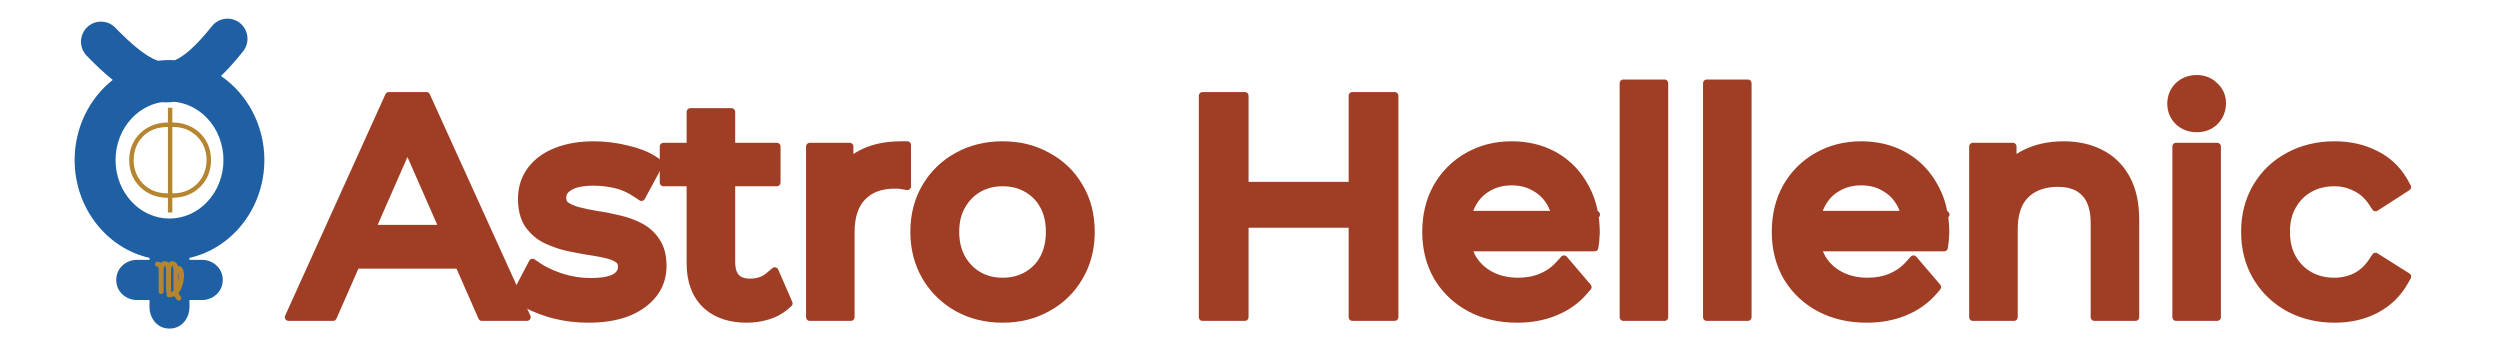
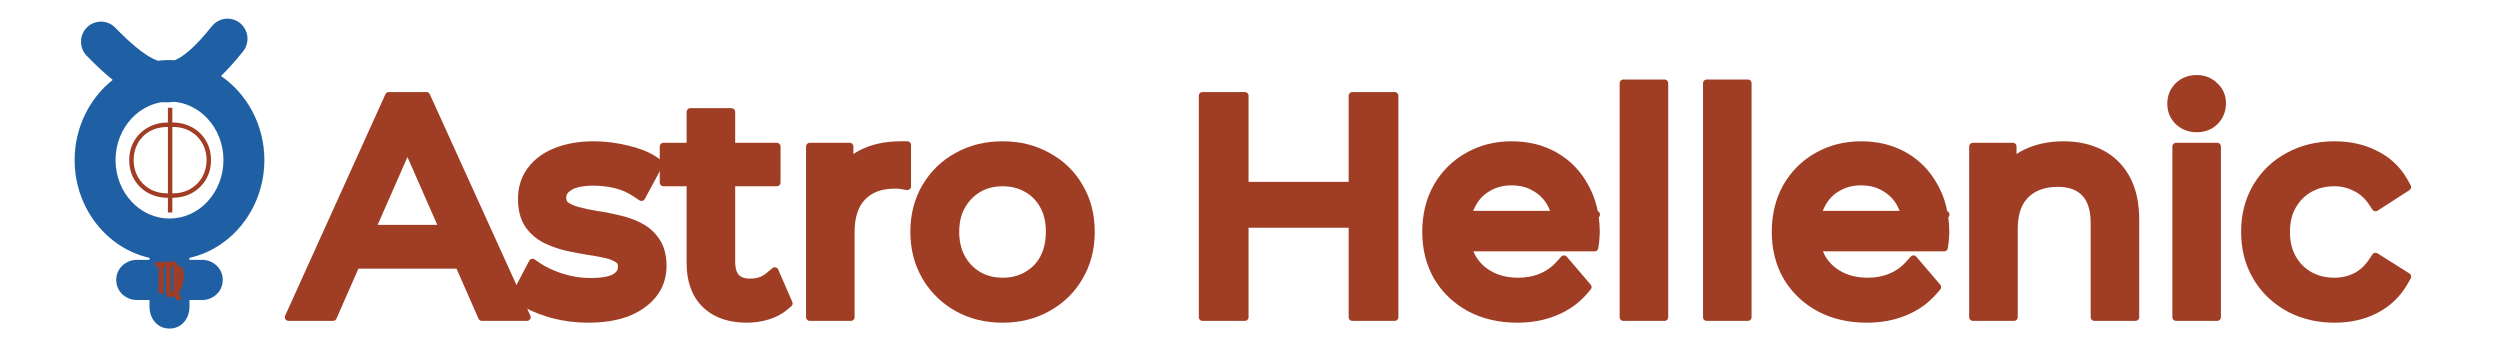
<svg xmlns="http://www.w3.org/2000/svg" fill="none" viewBox="0 0 402 56">
  <path fill="#1F5FA3" d="M35.93 25.737a10 10 0 0 0-.702-3.711v-.002a9.4 9.4 0 0 0-1.895-2.994 8.6 8.6 0 0 0-2.756-1.982v-.001A8 8 0 0 0 28 16.369a10 10 0 0 1-1.267.092 10 10 0 0 1-.754-.028 8 8 0 0 0-2.046.614 8.6 8.6 0 0 0-2.757 1.984h-.001a9.5 9.5 0 0 0-1.892 2.996h-.001a10 10 0 0 0-.7 3.71c0 1.299.237 2.544.7 3.712a9.5 9.5 0 0 0 1.895 2.995 8.7 8.7 0 0 0 2.378 1.801l.379.182a8 8 0 0 0 3.321.714 8 8 0 0 0 3.32-.713h.001a8.6 8.6 0 0 0 2.757-1.984l.001-.001a9.4 9.4 0 0 0 1.894-2.993 10 10 0 0 0 .701-3.713m6.58 0c0 7.604-5.07 14.162-12.043 15.727v.319h2.058c1.607 0 3.294 1.242 3.294 3.23 0 1.994-1.692 3.231-3.294 3.231h-2.058v1.234c0 1.366-.996 3.356-3.212 3.356-2.215 0-3.212-1.989-3.212-3.356v-1.234h-2.058c-1.548 0-3.188-1.16-3.289-3.046l-.005-.184.005-.184c.1-1.883 1.736-3.047 3.29-3.047h2.057v-.32C17.07 39.898 12 33.34 12 25.737c0-5.21 2.381-9.932 6.125-12.89-1.372-1.1-2.76-2.413-4.186-3.885a3.246 3.246 0 0 1 .006-4.518 3.2 3.2 0 0 1 4.472-.11l.121.117.745.756c1.696 1.69 3.105 2.878 4.318 3.655.7.448 1.297.735 1.813.909a15 15 0 0 1 2.7-.09c1.387-.583 3.262-2.087 5.966-5.473a3.2 3.2 0 0 1 4.439-.556l.132.106.123.11a3.246 3.246 0 0 1 .314 4.387c-1.17 1.465-2.348 2.807-3.557 3.964 4.232 2.89 6.98 7.921 6.98 13.518" />
  <path fill="#1F5FA3" d="M21.985 44.325h10.54c.416 0 .752.308.752.689s-.336.688-.752.688h-10.54c-.414 0-.752-.308-.752-.688s.338-.69.752-.69" />
  <path fill="#1F5FA3" d="M27.924 37.9v11.577c0 .45-.3.814-.669.814s-.669-.364-.669-.814V37.9z" />
  <path fill="#1F5FA3" d="M27.255 12.198c7.021 0 12.713 6.062 12.713 13.54s-5.692 13.538-12.713 13.538-12.712-6.06-12.712-13.539c0-7.477 5.691-13.54 12.712-13.54m-7.932 21.986a11.2 11.2 0 0 0 3.567 2.562 10.55 10.55 0 0 0 4.365.938 10.55 10.55 0 0 0 4.366-.938 11.2 11.2 0 0 0 3.566-2.562 12 12 0 0 0 2.405-3.797c.584-1.473.88-3.036.88-4.65 0-1.613-.296-3.178-.88-4.65a12 12 0 0 0-2.405-3.797 11.2 11.2 0 0 0-3.566-2.561 10.6 10.6 0 0 0-4.366-.938 10.55 10.55 0 0 0-4.365.938 11.2 11.2 0 0 0-3.567 2.56 12 12 0 0 0-2.403 3.799 12.5 12.5 0 0 0-.881 4.65c0 1.613.296 3.177.88 4.649a12 12 0 0 0 2.404 3.797" />
  <path fill="#1F5FA3" d="M36.067 5.794a.657.657 0 0 1 .942-.095.7.7 0 0 1 .092.97c-3.767 4.716-6.945 7.23-10.382 7.249-3.41.018-6.794-2.431-10.954-6.725a.703.703 0 0 1 0-.974.656.656 0 0 1 .947.002c4.178 4.31 7.204 6.335 10 6.32 2.77-.015 5.596-2.04 9.355-6.747" />
-   <path fill="#B5852F" d="M27.709 17.327v2.371q1.783.003 3.19.775a5.74 5.74 0 0 1 2.219 2.145q.81 1.366.81 3.134 0 1.753-.818 3.126a5.8 5.8 0 0 1-1.884 1.948l-.343.206c-.938.515-1.996.77-3.174.773v2.355h-.71v-2.355q-1.768-.002-3.174-.773a5.86 5.86 0 0 1-2.228-2.154q-.817-1.373-.817-3.126 0-1.76.826-3.134a5.86 5.86 0 0 1 2.236-2.145l.36-.184q1.272-.595 2.797-.59v-2.372zm-.71 3.082q-1.72.011-2.942.717a4.9 4.9 0 0 0-1.904 1.928q-.661 1.211-.662 2.698 0 1.479.678 2.69a5.1 5.1 0 0 0 1.913 1.936h-.001q1.236.714 2.918.717zm.71 10.686q1.682-.004 2.909-.717a5.05 5.05 0 0 0 1.913-1.929 5.5 5.5 0 0 0 .687-2.698 5.4 5.4 0 0 0-.512-2.382l-.158-.306a5 5 0 0 0-1.921-1.937h-.001q-1.235-.721-2.917-.718z" />
-   <path stroke="#B5852F" stroke-linecap="round" stroke-linejoin="round" stroke-width=".8" d="M28.749 47.933s-.448-.44-.448-1.056v-3.522s0-.969-.598-.969c-.597 0-.597.969-.597.969m0 0v3.522m0-3.522s-.006-.969-.598-.969c-.59 0-.597.969-.597.969m0 3.522v-3.522m0 0s0-.88-.597-.88M28.3 44.41s0-1.233.448-1.233.448 1.233.448 1.233-.075 2.994-2.017 2.994" />
+   <path fill="#A03E25" d="M27.709 17.327v2.371q1.783.003 3.19.775a5.74 5.74 0 0 1 2.219 2.145q.81 1.366.81 3.134 0 1.753-.818 3.126a5.8 5.8 0 0 1-1.884 1.948l-.343.206c-.938.515-1.996.77-3.174.773v2.355h-.71v-2.355q-1.768-.002-3.174-.773a5.86 5.86 0 0 1-2.228-2.154q-.817-1.373-.817-3.126 0-1.76.826-3.134a5.86 5.86 0 0 1 2.236-2.145l.36-.184q1.272-.595 2.797-.59v-2.372zm-.71 3.082q-1.72.011-2.942.717a4.9 4.9 0 0 0-1.904 1.928q-.661 1.211-.662 2.698 0 1.479.678 2.69a5.1 5.1 0 0 0 1.913 1.936h-.001q1.236.714 2.918.717zm.71 10.686q1.682-.004 2.909-.717a5.05 5.05 0 0 0 1.913-1.929 5.5 5.5 0 0 0 .687-2.698 5.4 5.4 0 0 0-.512-2.382l-.158-.306a5 5 0 0 0-1.921-1.937h-.001q-1.235-.721-2.917-.718z" />
+   <path stroke="#A03E25" stroke-linecap="round" stroke-linejoin="round" stroke-width=".8" d="M28.749 47.933s-.448-.44-.448-1.056v-3.522s0-.969-.598-.969c-.597 0-.597.969-.597.969m0 0v3.522m0-3.522s-.006-.969-.598-.969c-.59 0-.597.969-.597.969m0 3.522v-3.522m0 0s0-.88-.597-.88M28.3 44.41s0-1.233.448-1.233.448 1.233.448 1.233-.075 2.994-2.017 2.994" />
  <path fill="#A03E25" d="M375.409 50.288q-3.888 0-6.96-1.68-3.024-1.68-4.752-4.608t-1.728-6.72 1.728-6.72 4.752-4.56q3.072-1.68 6.96-1.68 3.456 0 6.144 1.392 2.736 1.344 4.224 4.032L382.273 32q-1.248-1.872-3.072-2.736a8.3 8.3 0 0 0-3.84-.912q-2.496 0-4.464 1.104t-3.12 3.12q-1.152 1.968-1.152 4.704t1.152 4.752 3.12 3.12 4.464 1.104q2.064 0 3.84-.864 1.824-.912 3.072-2.784l3.504 2.208q-1.488 2.64-4.224 4.08-2.688 1.392-6.144 1.392" />
  <path fill="#A03E25" d="M350.915 50V24.56h4.608V50zm2.304-30.336q-1.344 0-2.256-.864-.864-.864-.864-2.112 0-1.296.864-2.16.912-.864 2.256-.864t2.208.864q.912.816.912 2.064 0 1.296-.864 2.208-.864.864-2.256.864" />
  <path fill="#A03E25" d="M318.243 50V24.56h4.416v6.864l-.72-1.824q1.248-2.496 3.84-3.888t6.048-1.392q3.12 0 5.472 1.2 2.4 1.2 3.744 3.648t1.344 6.192V50h-4.608V35.888q0-3.696-1.824-5.568-1.776-1.872-5.04-1.872-2.448 0-4.272.96t-2.832 2.832q-.96 1.872-.96 4.656V50z" />
  <path fill="#A03E25" d="M300.18 50.288q-4.08 0-7.2-1.68-3.072-1.68-4.8-4.608-1.68-2.928-1.68-6.72t1.632-6.72q1.68-2.928 4.56-4.56 2.928-1.68 6.576-1.68 3.696 0 6.528 1.632t4.416 4.608q1.632 2.928 1.632 6.864 0 .288-.048.672 0 .384-.048.72H290.1v-3.312h19.248l-1.872 1.152q.048-2.448-1.008-4.368a7.5 7.5 0 0 0-2.928-2.976q-1.824-1.104-4.272-1.104-2.4 0-4.272 1.104-1.872 1.056-2.928 3.024-1.056 1.92-1.056 4.416v.768q0 2.544 1.152 4.56 1.2 1.968 3.312 3.072t4.848 1.104q2.256 0 4.08-.768a8.94 8.94 0 0 0 3.264-2.304l2.544 2.976q-1.728 2.016-4.32 3.072-2.544 1.056-5.712 1.056" />
  <path fill="#A03E25" d="M275.446 50V14.384h4.608V50z" />
  <path fill="#A03E25" d="M262.04 50V14.384h4.608V50z" />
  <path fill="#A03E25" d="M243.977 50.288q-4.08 0-7.2-1.68-3.072-1.68-4.8-4.608-1.68-2.928-1.68-6.72t1.632-6.72q1.68-2.928 4.56-4.56 2.928-1.68 6.576-1.68 3.696 0 6.528 1.632t4.416 4.608q1.632 2.928 1.632 6.864 0 .288-.048.672 0 .384-.048.72h-21.648v-3.312h19.248l-1.872 1.152q.048-2.448-1.008-4.368a7.5 7.5 0 0 0-2.928-2.976q-1.824-1.104-4.272-1.104-2.4 0-4.272 1.104-1.872 1.056-2.928 3.024-1.056 1.92-1.056 4.416v.768q0 2.544 1.152 4.56 1.2 1.968 3.312 3.072t4.848 1.104q2.256 0 4.08-.768a8.94 8.94 0 0 0 3.264-2.304l2.544 2.976q-1.728 2.016-4.32 3.072-2.544 1.056-5.712 1.056" />
  <path fill="#A03E25" d="M218.464 50V16.4h4.8V50zm-24.096 0V16.4h4.8V50zm4.32-14.976v-4.176h20.208v4.176z" />
  <path fill="#A03E25" d="M161.233 50.288q-3.84 0-6.816-1.68A12.5 12.5 0 0 1 149.713 44q-1.728-2.976-1.728-6.72 0-3.792 1.728-6.72a12.15 12.15 0 0 1 4.704-4.56q2.976-1.68 6.816-1.68 3.792 0 6.768 1.68 3.024 1.632 4.704 4.56 1.728 2.88 1.728 6.72 0 3.792-1.728 6.72-1.68 2.928-4.704 4.608-2.976 1.68-6.768 1.68m0-4.032q2.448 0 4.368-1.104a7.8 7.8 0 0 0 3.072-3.12q1.104-2.064 1.104-4.752 0-2.736-1.104-4.704a7.8 7.8 0 0 0-3.072-3.12q-1.92-1.104-4.368-1.104t-4.368 1.104-3.072 3.12q-1.152 1.968-1.152 4.704 0 2.688 1.152 4.752 1.152 2.016 3.072 3.12t4.368 1.104" />
  <path fill="#A03E25" d="M131.212 50V24.56h4.416v6.912l-.432-1.728q1.056-2.64 3.552-4.032t6.144-1.392v4.464a3.5 3.5 0 0 0-.576-.048h-.48q-3.696 0-5.856 2.208t-2.16 6.384V50z" />
  <path fill="#A03E25" d="M120.073 50.288q-3.84 0-5.952-2.064t-2.112-5.904V18.992h4.608v23.136q0 2.064 1.008 3.168 1.056 1.104 2.976 1.104 2.16 0 3.6-1.2l1.44 3.312q-1.056.912-2.544 1.344-1.44.432-3.024.432m-12.384-21.936V24.56h16.224v3.792z" />
  <path fill="#A03E25" d="M94.586 50.288q-3.168 0-6.048-.864-2.832-.864-4.464-2.112l1.92-3.648q1.632 1.104 4.032 1.872t4.896.768q3.216 0 4.608-.912 1.44-.912 1.44-2.544 0-1.2-.864-1.872t-2.304-1.008a32 32 0 0 0-3.12-.576 66 66 0 0 1-3.456-.672 15.4 15.4 0 0 1-3.168-1.152 6.25 6.25 0 0 1-2.304-2.064q-.864-1.344-.864-3.552 0-2.304 1.296-4.032t3.648-2.64q2.4-.96 5.664-.96 2.496 0 5.04.624 2.592.576 4.224 1.68l-1.968 3.648q-1.728-1.152-3.6-1.584a16.6 16.6 0 0 0-3.744-.432q-3.024 0-4.512 1.008-1.488.96-1.488 2.496 0 1.296.864 2.016.912.672 2.304 1.056 1.44.384 3.168.672 1.728.24 3.456.672 1.728.384 3.12 1.104a5.87 5.87 0 0 1 2.304 2.016q.912 1.296.912 3.456 0 2.304-1.344 3.984t-3.792 2.64q-2.448.912-5.856.912" />
  <path fill="#A03E25" d="m47.952 50 15.216-33.6h4.752L83.184 50h-5.04L64.56 19.088h1.92L52.896 50zm6.48-8.4 1.296-3.84H74.64l1.392 3.84z" />
  <path fill="#A03E25" stroke="#A03E25" stroke-width="1.2" stroke-linejoin="round" d="M366.625 37.28q0-2.565 1.013-4.455l.139-.249q1.08-1.89 2.877-2.978l.243-.142q1.968-1.104 4.464-1.104l.512.014a8.2 8.2 0 0 1 3.328.898q1.71.81 2.914 2.506l.158.23 3.504-2.256q-1.488-2.688-4.224-4.032-2.52-1.305-5.715-1.387l-.429-.005q-3.888 0-6.96 1.68-3.024 1.632-4.752 4.56l-.209.37q-1.519 2.795-1.519 6.35l.007.471q.1 3.505 1.721 6.249 1.728 2.928 4.752 4.608 2.88 1.575 6.478 1.673l.482.007q3.24 0 5.805-1.223l.339-.168q2.736-1.44 4.224-4.08l-3.504-2.209q-1.248 1.872-3.072 2.784a8.66 8.66 0 0 1-3.84.864v-1c1.23 0 2.358-.256 3.398-.76 1.042-.523 1.938-1.326 2.682-2.442l.54-.812 5.135 3.236-.468.829c-1.088 1.93-2.639 3.427-4.629 4.474l-.006.003c-1.953 1.011-4.163 1.504-6.604 1.504-2.569 0-4.917-.521-7.022-1.583l-.417-.22-.006-.003c-2.033-1.13-3.668-2.66-4.89-4.584l-.238-.39c-1.253-2.123-1.867-4.542-1.867-7.228s.614-5.105 1.867-7.228c1.245-2.11 2.964-3.758 5.139-4.932 2.209-1.207 4.695-1.8 7.434-1.8 2.433 0 4.636.49 6.584 1.494a10.5 10.5 0 0 1 4.449 4.082l.21.364.453.818-5.118 3.296-.546-.82c-.697-1.045-1.523-1.798-2.476-2.291l-.192-.095-.014-.007-.015-.008a7.3 7.3 0 0 0-3.383-.801c-1.511 0-2.827.333-3.974.976-1.149.645-2.061 1.553-2.741 2.744l-.005.01c-.662 1.13-1.016 2.516-1.016 4.198l.004.312c.038 1.441.346 2.674.895 3.723l.122.221c.638 1.117 1.478 1.985 2.528 2.62l.213.124c1.147.644 2.463.976 3.974.976v1l-.31-.004q-2.155-.06-3.905-.966l-.249-.134a8.1 8.1 0 0 1-2.973-2.872l-.147-.248q-1.08-1.89-1.147-4.413z" />
  <path fill="#A03E25" stroke="#A03E25" stroke-width="1.2" stroke-linejoin="round" d="M350.915 24.56V50h4.607V24.56zm5.424-7.968q0-1.248-.912-2.064-.756-.756-1.879-.85l-.329-.014q-1.344 0-2.256.864-.864.865-.864 2.16l.013.306q.095 1.05.851 1.806a3.1 3.1 0 0 0 1.927.85l.329.014q1.392 0 2.256-.864.864-.912.864-2.208M356.522 51h-6.607V23.56h6.607zm.817-34.408c0 1.11-.38 2.095-1.138 2.895l-.019.02c-.79.79-1.81 1.157-2.963 1.157-1.062 0-2.011-.328-2.79-.999l-.154-.139-.019-.02c-.768-.767-1.157-1.727-1.157-2.817 0-1.112.381-2.092 1.157-2.868l.019-.02c.808-.764 1.812-1.137 2.944-1.137 1.113 0 2.098.362 2.875 1.12.824.737 1.245 1.698 1.245 2.808" />
  <path fill="#A03E25" stroke="#A03E25" stroke-width="1.2" stroke-linejoin="round" d="M342.387 35.36q0-3.744-1.344-6.192t-3.744-3.648q-2.205-1.125-5.085-1.196l-.387-.004q-3.456 0-6.048 1.392l-.319.179q-1.715.999-2.801 2.513V24.56h-4.416V50h4.608V36.897q0-2.61.843-4.42l.117-.237q.945-1.755 2.607-2.709l.225-.123q1.824-.96 4.272-.96l.402.007q2.973.11 4.638 1.865l-.726.688c-.947-1-2.335-1.56-4.314-1.56-1.5 0-2.759.293-3.807.845-1.028.541-1.827 1.334-2.407 2.403l-.1.204c-.485 1.04-.75 2.36-.75 3.997V51h-6.608V23.56h6.416v2.354a11 11 0 0 1 1.647-1.083c1.897-1.019 4.081-1.51 6.521-1.51 2.21 0 4.195.424 5.927 1.308h-.001c1.674.839 3.003 2.089 3.976 3.724l.191.333c1 1.822 1.467 4.065 1.467 6.674V51h-6.608V35.888c0-2.168-.501-3.677-1.363-4.677l-.177-.193-.01-.01.726-.688q1.824 1.872 1.824 5.568V50h4.608z" />
  <path fill="#A03E25" stroke="#A03E25" stroke-width="1.2" stroke-linejoin="round" d="M285.5 37.28c0-2.675.577-5.087 1.759-7.207l.006-.01c1.207-2.105 2.855-3.755 4.934-4.933 2.115-1.212 4.479-1.81 7.07-1.81 2.452 0 4.673.509 6.637 1.55l.39.216c2.05 1.181 3.649 2.851 4.79 4.987.75 1.345 1.255 2.825 1.524 4.43h.272l-.249.153a18 18 0 0 1 .212 2.768l-.015.384a7 7 0 0 1-.037.368q-.003.404-.055.781l-.123.86h-20.31q.25.926.714 1.743c.702 1.15 1.668 2.05 2.92 2.706 1.246.65 2.699.99 4.385.99v1q-2.565 0-4.581-.97l-.266-.134q-2.112-1.104-3.313-3.072a8.7 8.7 0 0 1-1.072-3.264h20.656l.036-.348a6 6 0 0 0 .012-.372q.024-.192.036-.36l.013-.312q0-3.937-1.633-6.864-1.485-2.79-4.066-4.399l-.35-.209q-2.655-1.53-6.069-1.626l-.458-.006q-3.649 0-6.577 1.68l-.355.209q-2.63 1.605-4.204 4.35-1.632 2.93-1.633 6.721l.007.471q.099 3.505 1.674 6.249 1.728 2.928 4.799 4.608 2.925 1.575 6.694 1.673l.507.007q3.168 0 5.712-1.056 2.59-1.055 4.319-3.072l-2.544-2.976a8.94 8.94 0 0 1-3.264 2.304q-1.824.768-4.08.768v-1c1.389 0 2.615-.236 3.693-.69l.007-.004a7.94 7.94 0 0 0 2.904-2.05l.762-.841 3.283 3.839.555.651-.556.65c-1.262 1.471-2.835 2.587-4.702 3.347h-.001c-1.833.759-3.867 1.13-6.088 1.13-2.861 0-5.429-.59-7.675-1.8l-.005-.003c-2.063-1.128-3.717-2.659-4.942-4.586l-.24-.391-.007-.01c-1.216-2.121-1.812-4.537-1.812-7.218m14.072-9.068q2.258.065 3.968 1.1a7.5 7.5 0 0 1 2.929 2.976q.8 1.456.966 3.216h-16.352q.202-1.743.985-3.168 1.056-1.968 2.928-3.024 1.873-1.104 4.273-1.104zm-.303.996c-1.441 0-2.687.33-3.765.966l-.008.005-.009.004c-1.076.607-1.92 1.474-2.538 2.626l-.005.01a7.3 7.3 0 0 0-.662 1.685h13.977a7 7 0 0 0-.667-1.734 6.5 6.5 0 0 0-2.543-2.587l-.013-.007-.014-.008c-1.037-.628-2.277-.96-3.753-.96" />
  <path fill="#A03E25" stroke="#A03E25" stroke-width="1.2" stroke-linejoin="round" d="M275.446 14.384V50h4.608V14.384zM281.054 51h-6.608V13.384h6.608z" />
  <path fill="#A03E25" stroke="#A03E25" stroke-width="1.2" stroke-linejoin="round" d="M262.04 14.384V50h4.607V14.384zM267.647 51h-6.607V13.384h6.607z" />
  <path fill="#A03E25" stroke="#A03E25" stroke-width="1.2" stroke-linejoin="round" d="M229.297 37.28c0-2.675.577-5.087 1.759-7.207l.006-.01c1.207-2.105 2.855-3.755 4.934-4.933 2.115-1.212 4.479-1.81 7.069-1.81 2.453 0 4.674.509 6.638 1.55l.39.216c2.05 1.181 3.649 2.851 4.79 4.987.749 1.345 1.254 2.825 1.524 4.43h.272l-.249.153a18 18 0 0 1 .212 2.768l-.015.384a9 9 0 0 1-.037.368q-.003.404-.055.781l-.123.86h-20.31q.25.926.713 1.743c.703 1.15 1.669 2.05 2.921 2.706 1.245.65 2.698.99 4.385.99v1q-2.565 0-4.581-.97l-.267-.134q-2.112-1.104-3.312-3.072a8.7 8.7 0 0 1-1.072-3.264h20.656l.036-.348a6 6 0 0 0 .012-.372q.024-.192.036-.36l.013-.312q0-3.937-1.633-6.864-1.485-2.79-4.067-4.399l-.349-.209q-2.655-1.53-6.07-1.626l-.458-.006q-3.648 0-6.576 1.68l-.355.209q-2.63 1.605-4.204 4.35-1.632 2.93-1.633 6.721l.007.471q.098 3.505 1.674 6.249 1.727 2.928 4.799 4.608 2.925 1.575 6.694 1.673l.507.007q3.167 0 5.711-1.056 2.592-1.055 4.32-3.072l-2.544-2.976a8.94 8.94 0 0 1-3.264 2.304q-1.824.768-4.08.768v-1c1.389 0 2.615-.236 3.692-.69l.008-.004a7.94 7.94 0 0 0 2.904-2.05l.762-.841 3.283 3.839.555.651-.556.65c-1.262 1.471-2.835 2.587-4.703 3.347h-.001c-1.832.759-3.866 1.13-6.087 1.13-2.861 0-5.429-.59-7.675-1.8l-.005-.003c-2.064-1.128-3.717-2.659-4.943-4.586l-.239-.391-.007-.01c-1.217-2.121-1.812-4.537-1.812-7.218m14.072-9.068q2.258.065 3.968 1.1a7.5 7.5 0 0 1 2.929 2.976q.8 1.456.965 3.216H234.88q.202-1.743.985-3.168 1.056-1.968 2.928-3.024 1.872-1.104 4.272-1.104zm-.304.996c-1.44 0-2.686.33-3.764.966l-.008.005-.009.004c-1.076.607-1.92 1.474-2.538 2.626l-.005.01a7.2 7.2 0 0 0-.662 1.685h13.977a7 7 0 0 0-.667-1.734 6.5 6.5 0 0 0-2.543-2.587l-.013-.007-.014-.008c-1.037-.628-2.277-.96-3.754-.96" />
  <path fill="#A03E25" stroke="#A03E25" stroke-width="1.2" stroke-linejoin="round" d="M199.168 16.4h-4.8V50h4.8V35.024h19.296V50h4.8V16.4h-4.8v14.448h-19.296zM224.264 51h-6.8V36.024h-17.296V51h-6.8V15.4h6.8v14.448h17.296V15.4h6.8z" />
  <path fill="#A03E25" stroke="#A03E25" stroke-width="1.2" stroke-linejoin="round" d="M174.433 37.28q0-3.84-1.728-6.72-1.68-2.928-4.704-4.56-2.79-1.575-6.298-1.674l-.471-.006q-3.839 0-6.815 1.68a12.15 12.15 0 0 0-4.704 4.56l-.209.37q-1.52 2.795-1.52 6.35l.007.465q.102 3.465 1.722 6.255a12.5 12.5 0 0 0 4.704 4.608q2.79 1.575 6.339 1.673l.476.007q3.792 0 6.769-1.68 3.024-1.68 4.704-4.608 1.62-2.745 1.721-6.249zm-5.657 0c0-1.583-.299-2.905-.86-3.999l-.115-.216-.005-.008a6.8 6.8 0 0 0-2.685-2.729l-.008-.005c-1.113-.64-2.395-.971-3.871-.971s-2.756.331-3.869.971c-1.118.643-2.018 1.552-2.702 2.75l-.005.008c-.662 1.13-1.015 2.517-1.015 4.2l.004.305c.041 1.511.387 2.82 1.016 3.95.642 1.123 1.472 1.991 2.495 2.625l.207.124c1.113.64 2.394.97 3.869.97v1q-2.294 0-4.126-.969l-.241-.134q-1.8-1.035-2.926-2.872l-.146-.248q-1.08-1.935-1.147-4.419l-.005-.333q0-2.565 1.012-4.455l.14-.249q1.08-1.89 2.835-2.978l.237-.142q1.92-1.104 4.367-1.104t4.369 1.104a7.8 7.8 0 0 1 3.072 3.12q1.103 1.968 1.103 4.704l-.004.333q-.064 2.485-1.099 4.42a7.8 7.8 0 0 1-3.072 3.12q-1.92 1.103-4.369 1.103v-1c1.476 0 2.758-.331 3.871-.97l.008-.006a6.8 6.8 0 0 0 2.685-2.728c.644-1.209.98-2.624.98-4.272m6.65.5c-.072 2.482-.684 4.73-1.855 6.717-1.213 2.114-2.914 3.78-5.085 4.985h-.001c-2.148 1.21-4.574 1.806-7.253 1.806-2.71 0-5.155-.595-7.307-1.81a13.5 13.5 0 0 1-4.835-4.58l-.238-.39-.004-.006c-1.248-2.15-1.864-4.566-1.864-7.222 0-2.685.615-5.105 1.868-7.228a13.15 13.15 0 0 1 5.084-4.929c2.149-1.21 4.59-1.803 7.296-1.803 2.681 0 5.11.595 7.26 1.809h-.001c2.164 1.171 3.861 2.813 5.071 4.917 1.258 2.096 1.871 4.52 1.871 7.234z" />
  <path fill="#A03E25" stroke="#A03E25" stroke-width="1.2" stroke-linejoin="round" d="M131.212 24.56V50h4.607V37.328q0-3.916 1.899-6.1l.261-.284q2.026-2.07 5.401-2.2l.456-.008h.479q.288 0 .577.048V24.32q-3.648 0-6.144 1.392l-.307.179a7.74 7.74 0 0 0-2.813 2.934V24.56zm5.416 1.43a9.3 9.3 0 0 1 1.633-1.151c1.848-1.031 4.074-1.519 6.631-1.519h1v6.645l-1.164-.195a3 3 0 0 0-.207-.026l-.206-.008h-.479c-2.252 0-3.926.665-5.142 1.908-1.2 1.227-1.875 3.068-1.875 5.684V51h-6.607V23.56h6.416z" />
  <path fill="#A03E25" stroke="#A03E25" stroke-width="1.2" stroke-linejoin="round" d="M116.617 42.128V28.352h7.296V24.56h-7.296v-5.568h-4.608v5.568h-4.321v3.792h4.321V42.32l.008.473q.124 3.495 2.104 5.43 1.98 1.936 5.479 2.057l.472.008q1.584 0 3.025-.432 1.488-.432 2.544-1.344l-1.44-3.312q-1.44 1.2-3.6 1.2v-1c1.243 0 2.206-.34 2.96-.968l1.025-.855 2.266 5.211-.558.48c-.824.712-1.804 1.224-2.919 1.547a11.5 11.5 0 0 1-3.303.473c-2.568 0-4.72-.65-6.335-2.057l-.315-.291c-1.654-1.616-2.413-3.875-2.413-6.62V29.352h-4.321V23.56h4.321v-5.568h6.608v5.568h7.296v5.792h-7.296v12.776l.014.437c.062.966.335 1.614.722 2.044.469.488 1.17.791 2.248.791v1l-.237-.005q-1.749-.065-2.739-1.1-.945-1.034-1.004-2.913z" />
  <path fill="#A03E25" stroke="#A03E25" stroke-width="1.2" stroke-linejoin="round" d="m85.629 42.21.925.626c.867.586 1.934 1.11 3.215 1.56l.562.188q2.252.72 4.59.72v1q-2.183 0-4.294-.588l-.602-.18q-2.4-.768-4.03-1.872l-1.92 3.648q1.63 1.248 4.463 2.112 2.52.756 5.26.85l.788.014q3.408 0 5.855-.912 2.295-.9 3.621-2.433l.171-.207q1.26-1.575 1.339-3.699l.006-.285q0-2.16-.912-3.456a5.8 5.8 0 0 0-1.953-1.827l-.351-.189q-1.218-.63-2.693-1.003l-.427-.101a33 33 0 0 0-3.456-.672 36 36 0 0 1-2.43-.486l-.738-.186q-1.218-.336-2.068-.892l-.236-.164q-.756-.63-.851-1.7l-.013-.316q0-1.536 1.487-2.496 1.49-1.008 4.513-1.008l.468.007a16.7 16.7 0 0 1 3.276.425q1.872.433 3.6 1.585l1.968-3.649q-1.632-1.104-4.224-1.68a21.3 21.3 0 0 0-4.415-.614l-.625-.01q-3.264 0-5.664.96l-.29.117q-2.143.903-3.358 2.523-1.296 1.728-1.296 4.032l.013.538q.095 1.838.85 3.014a6.25 6.25 0 0 0 2.305 2.064q1.44.72 3.168 1.152a66 66 0 0 0 3.456.672 32 32 0 0 1 3.12.576q1.44.336 2.303 1.008.864.671.865 1.872 0 1.631-1.44 2.544-1.392.912-4.608.912v-1c2.101 0 3.387-.308 4.06-.748l.006-.004.007-.005c.686-.435.975-.972.975-1.7 0-.46-.131-.76-.37-.989l-.108-.092c-.43-.334-1.052-.622-1.918-.825h-.007a29 29 0 0 0-2.2-.435l-.823-.123-.013-.002-.013-.003a67 67 0 0 1-2.632-.493l-.877-.189-.026-.006a16.7 16.7 0 0 1-2.981-1.04l-.392-.187-.011-.006-.012-.007a7.3 7.3 0 0 1-2.402-2.023l-.268-.375-.004-.007c-.712-1.108-1.023-2.5-1.023-4.093 0-1.737.493-3.295 1.496-4.632.994-1.325 2.374-2.308 4.087-2.972 1.742-.695 3.758-1.028 6.025-1.028q2.623 0 5.278.653c1.689.377 3.137.925 4.314 1.67l.232.153.749.507-2.919 5.41-.913-.608c-1.059-.707-2.149-1.184-3.27-1.443a15.6 15.6 0 0 0-3.519-.406c-1.938 0-3.203.33-3.951.836l-.01.007-.008.006c-.758.488-1.03 1.027-1.03 1.655l.008.22c.04.476.214.783.475 1.008.483.35 1.123.652 1.95.88q1.383.369 3.066.65 1.77.246 3.534.688 1.825.406 3.337 1.186a6.87 6.87 0 0 1 2.677 2.35c.753 1.08 1.08 2.447 1.08 4.01l-.006.325c-.06 1.614-.575 3.055-1.557 4.283-1.028 1.284-2.449 2.257-4.208 2.947l-.008.003-.008.003c-1.772.66-3.848.975-6.205.975q-2.894 0-5.574-.693l-.761-.213-.005-.001c-1.834-.56-3.362-1.253-4.547-2.103l-.232-.172-.671-.512z" />
  <path fill="#A03E25" stroke="#A03E25" stroke-width="1.2" stroke-linejoin="round" d="M68.565 15.4 84.736 51h-7.245L73.8 42.6H57.24L53.55 51H46.4l15.856-35.013.266-.587zm-5.397 1L47.952 50h4.945l3.69-8.4h17.865l3.692 8.4h5.04L67.92 16.4zm9.597 21.36h-14.49l7.244-16.487zm-12.958-1h11.426L65.52 23.758z" />
</svg>
